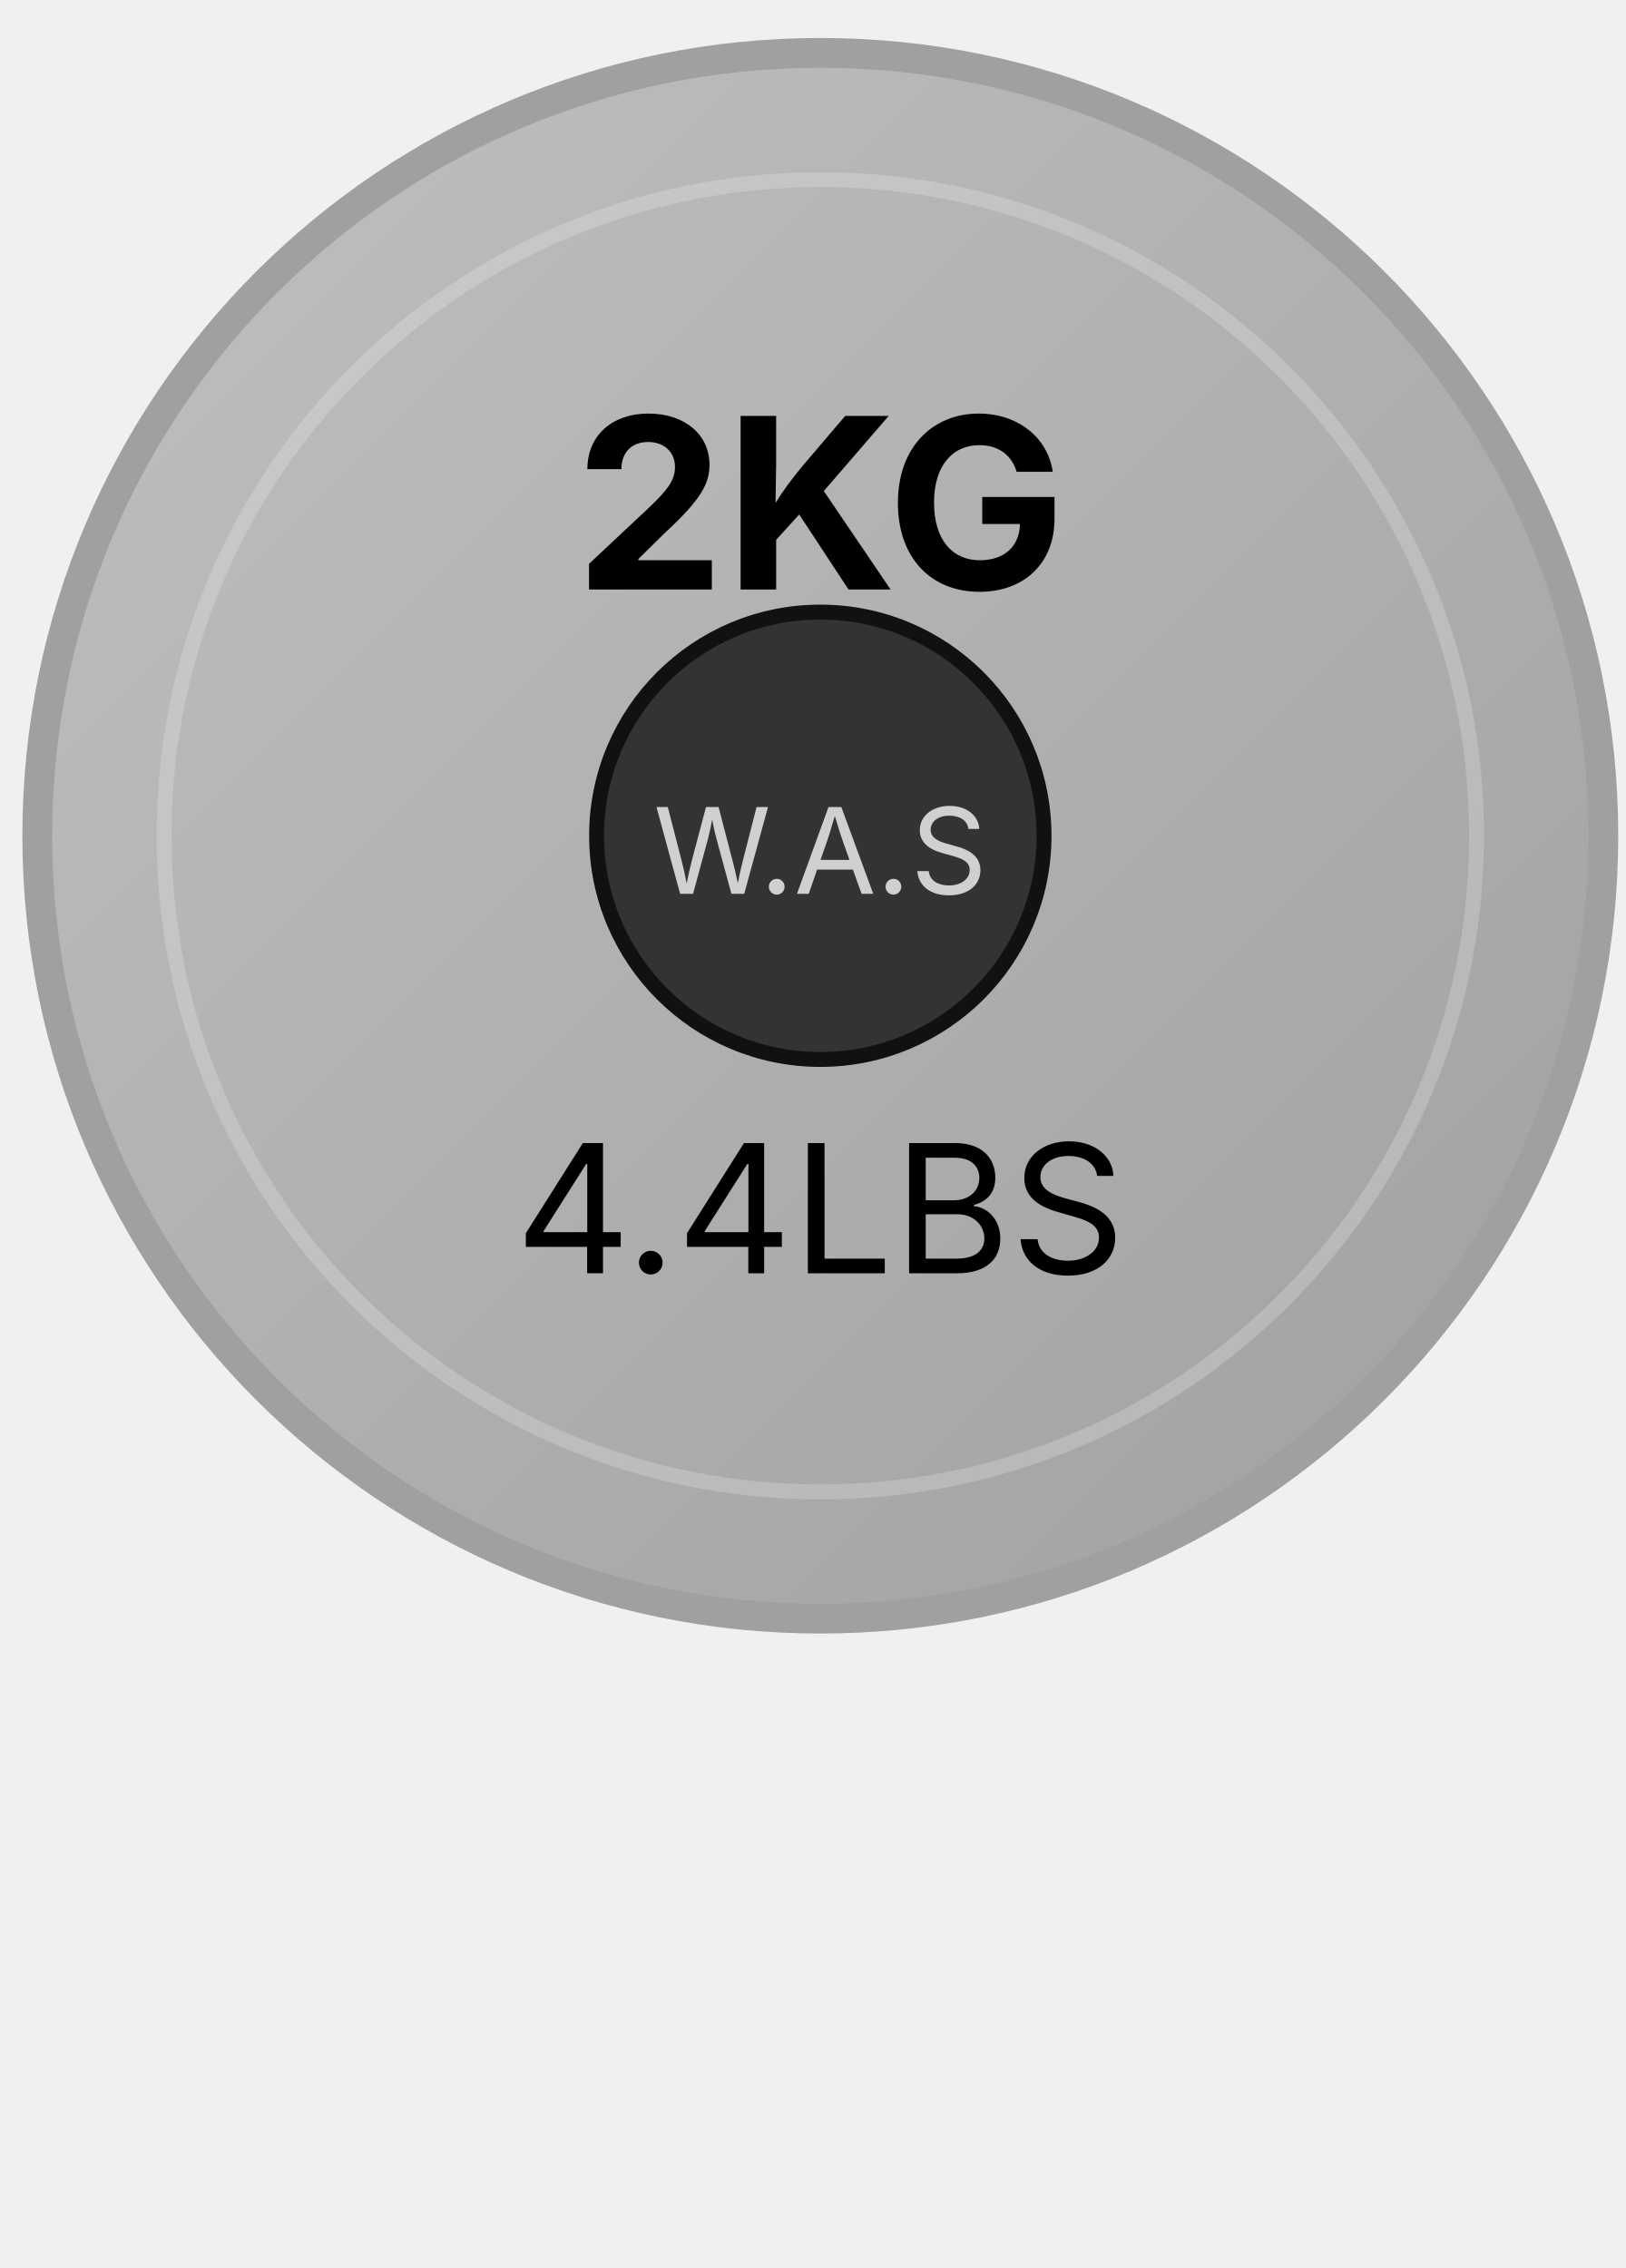
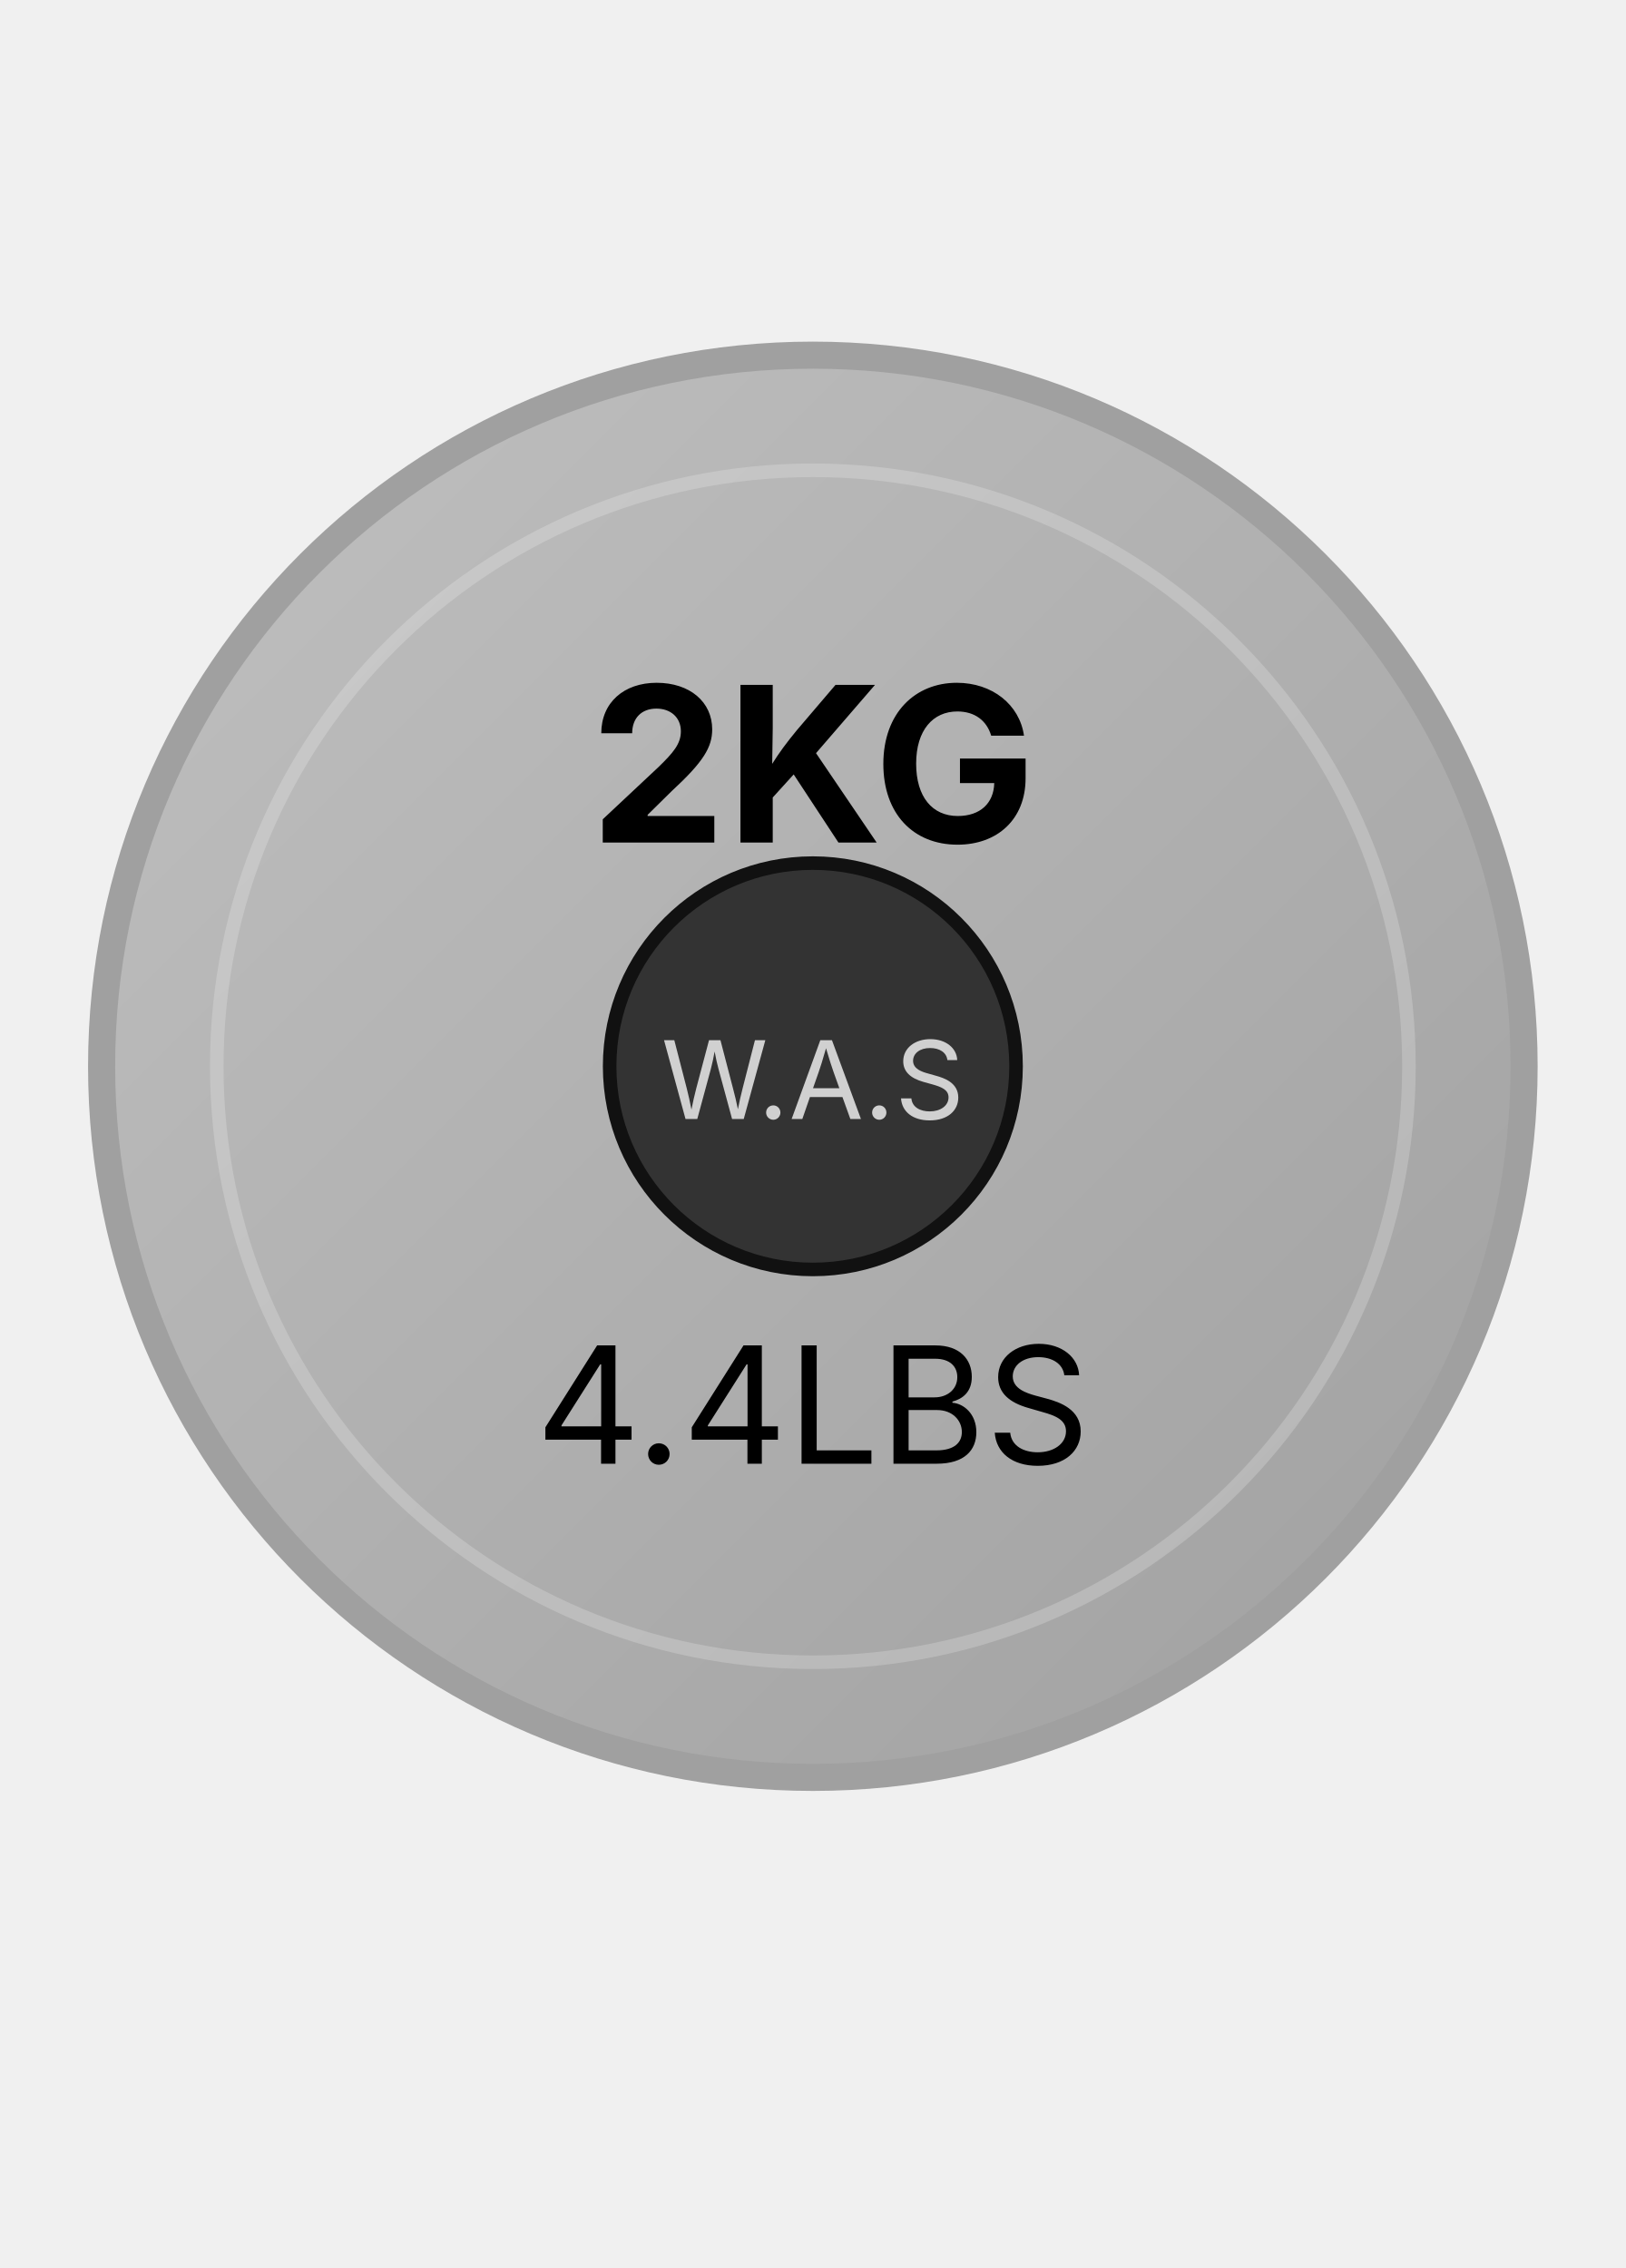
- <svg xmlns="http://www.w3.org/2000/svg" width="215" height="300" viewBox="-10 -10 218 300" fill="none">
+ <svg xmlns="http://www.w3.org/2000/svg" width="215" height="300" viewBox="-20 -10 240 240" fill="none">
  <defs>
    <linearGradient id="plateGradient" x1="0%" y1="0%" x2="100%" y2="100%">
      <stop offset="0%" style="stop-color:#C0C0C0;stop-opacity:1" />
      <stop offset="100%" style="stop-color:#A0A0A0;stop-opacity:1" />
    </linearGradient>
  </defs>
  <circle cx="100" cy="100" r="105" fill="url(#plateGradient)" stroke="#A0A0A0" stroke-width="4" />
  <circle cx="100" cy="100" r="88" fill="none" stroke="#FFFFFF" stroke-opacity="0.2" stroke-width="2" />
  <circle cx="100" cy="100" r="30" fill="#333333" stroke="#111111" stroke-width="2" />
  <text x="100" y="55" font-family="Inter, sans-serif" font-size="32" font-weight="bold" fill="#000000" text-anchor="middle" dominant-baseline="middle">
    2KG
  </text>
  <text x="100" y="102" font-family="Inter, sans-serif" font-size="16" fill="#D0D0D0" text-anchor="middle" dominant-baseline="middle">
    W.A.S
  </text>
  <text x="100" y="150" font-family="Inter, sans-serif" font-size="24" fill="#000000" text-anchor="middle" dominant-baseline="middle">
    4.4LBS
  </text>
</svg>
